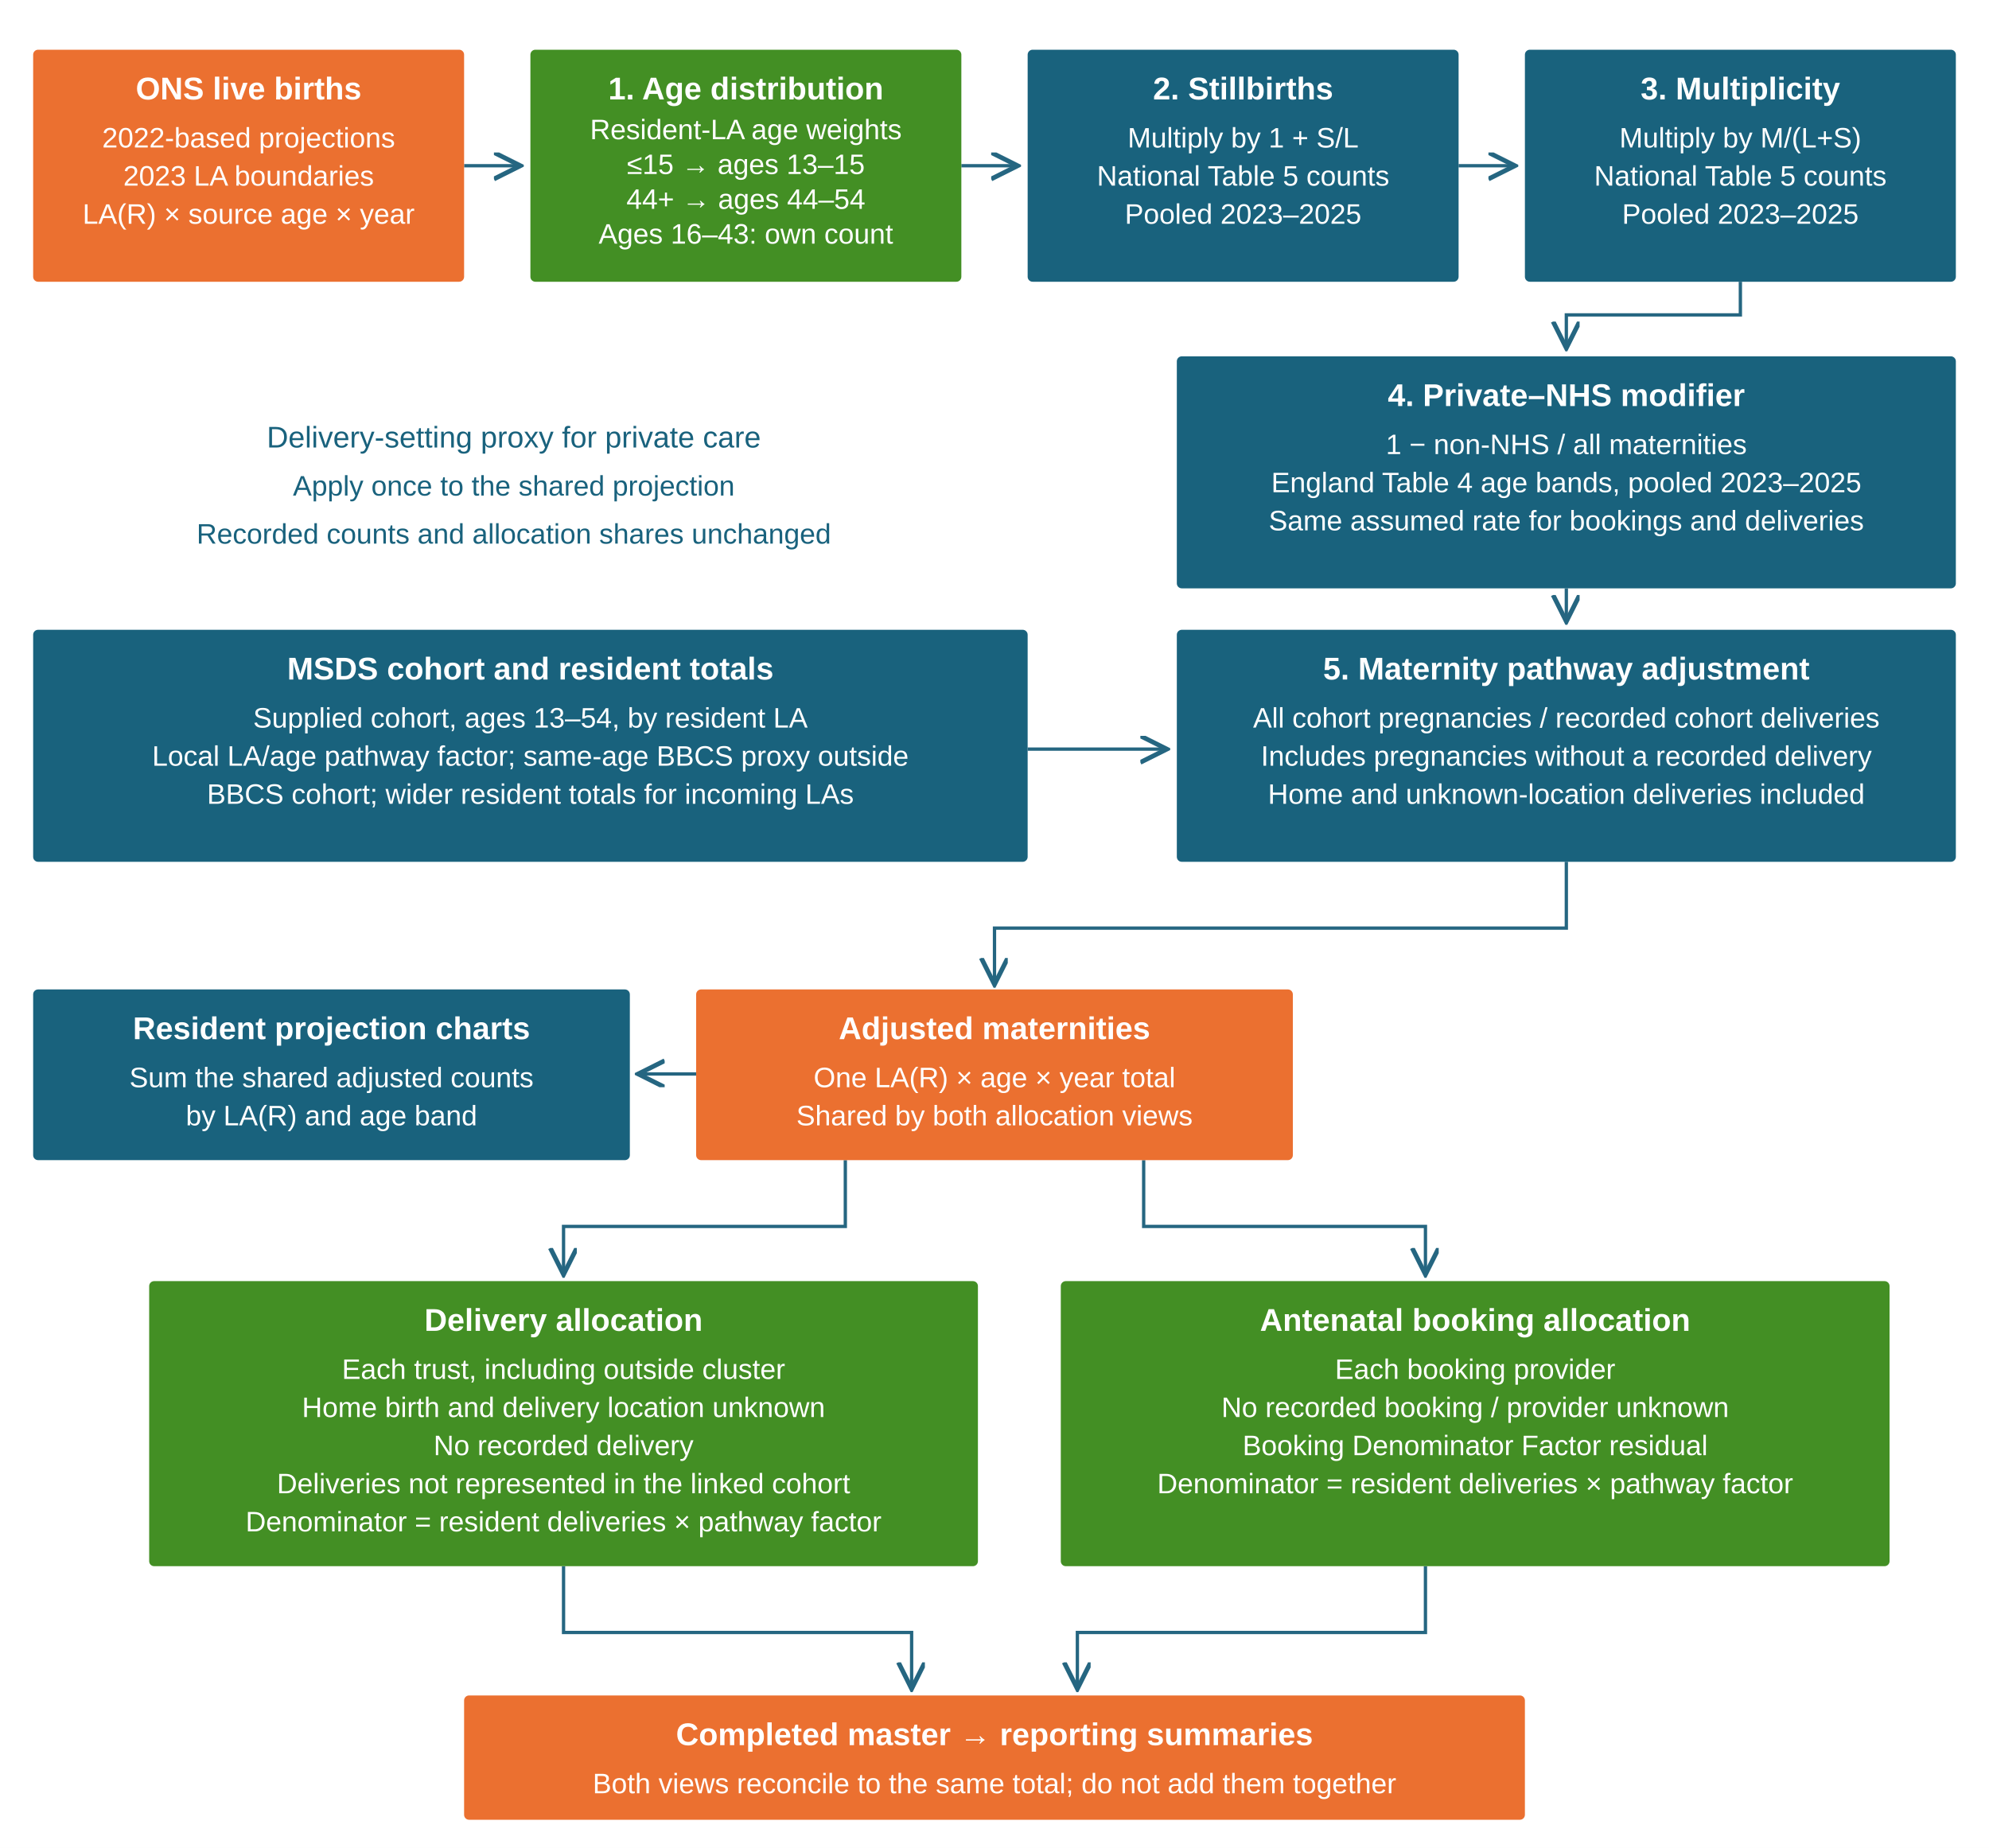
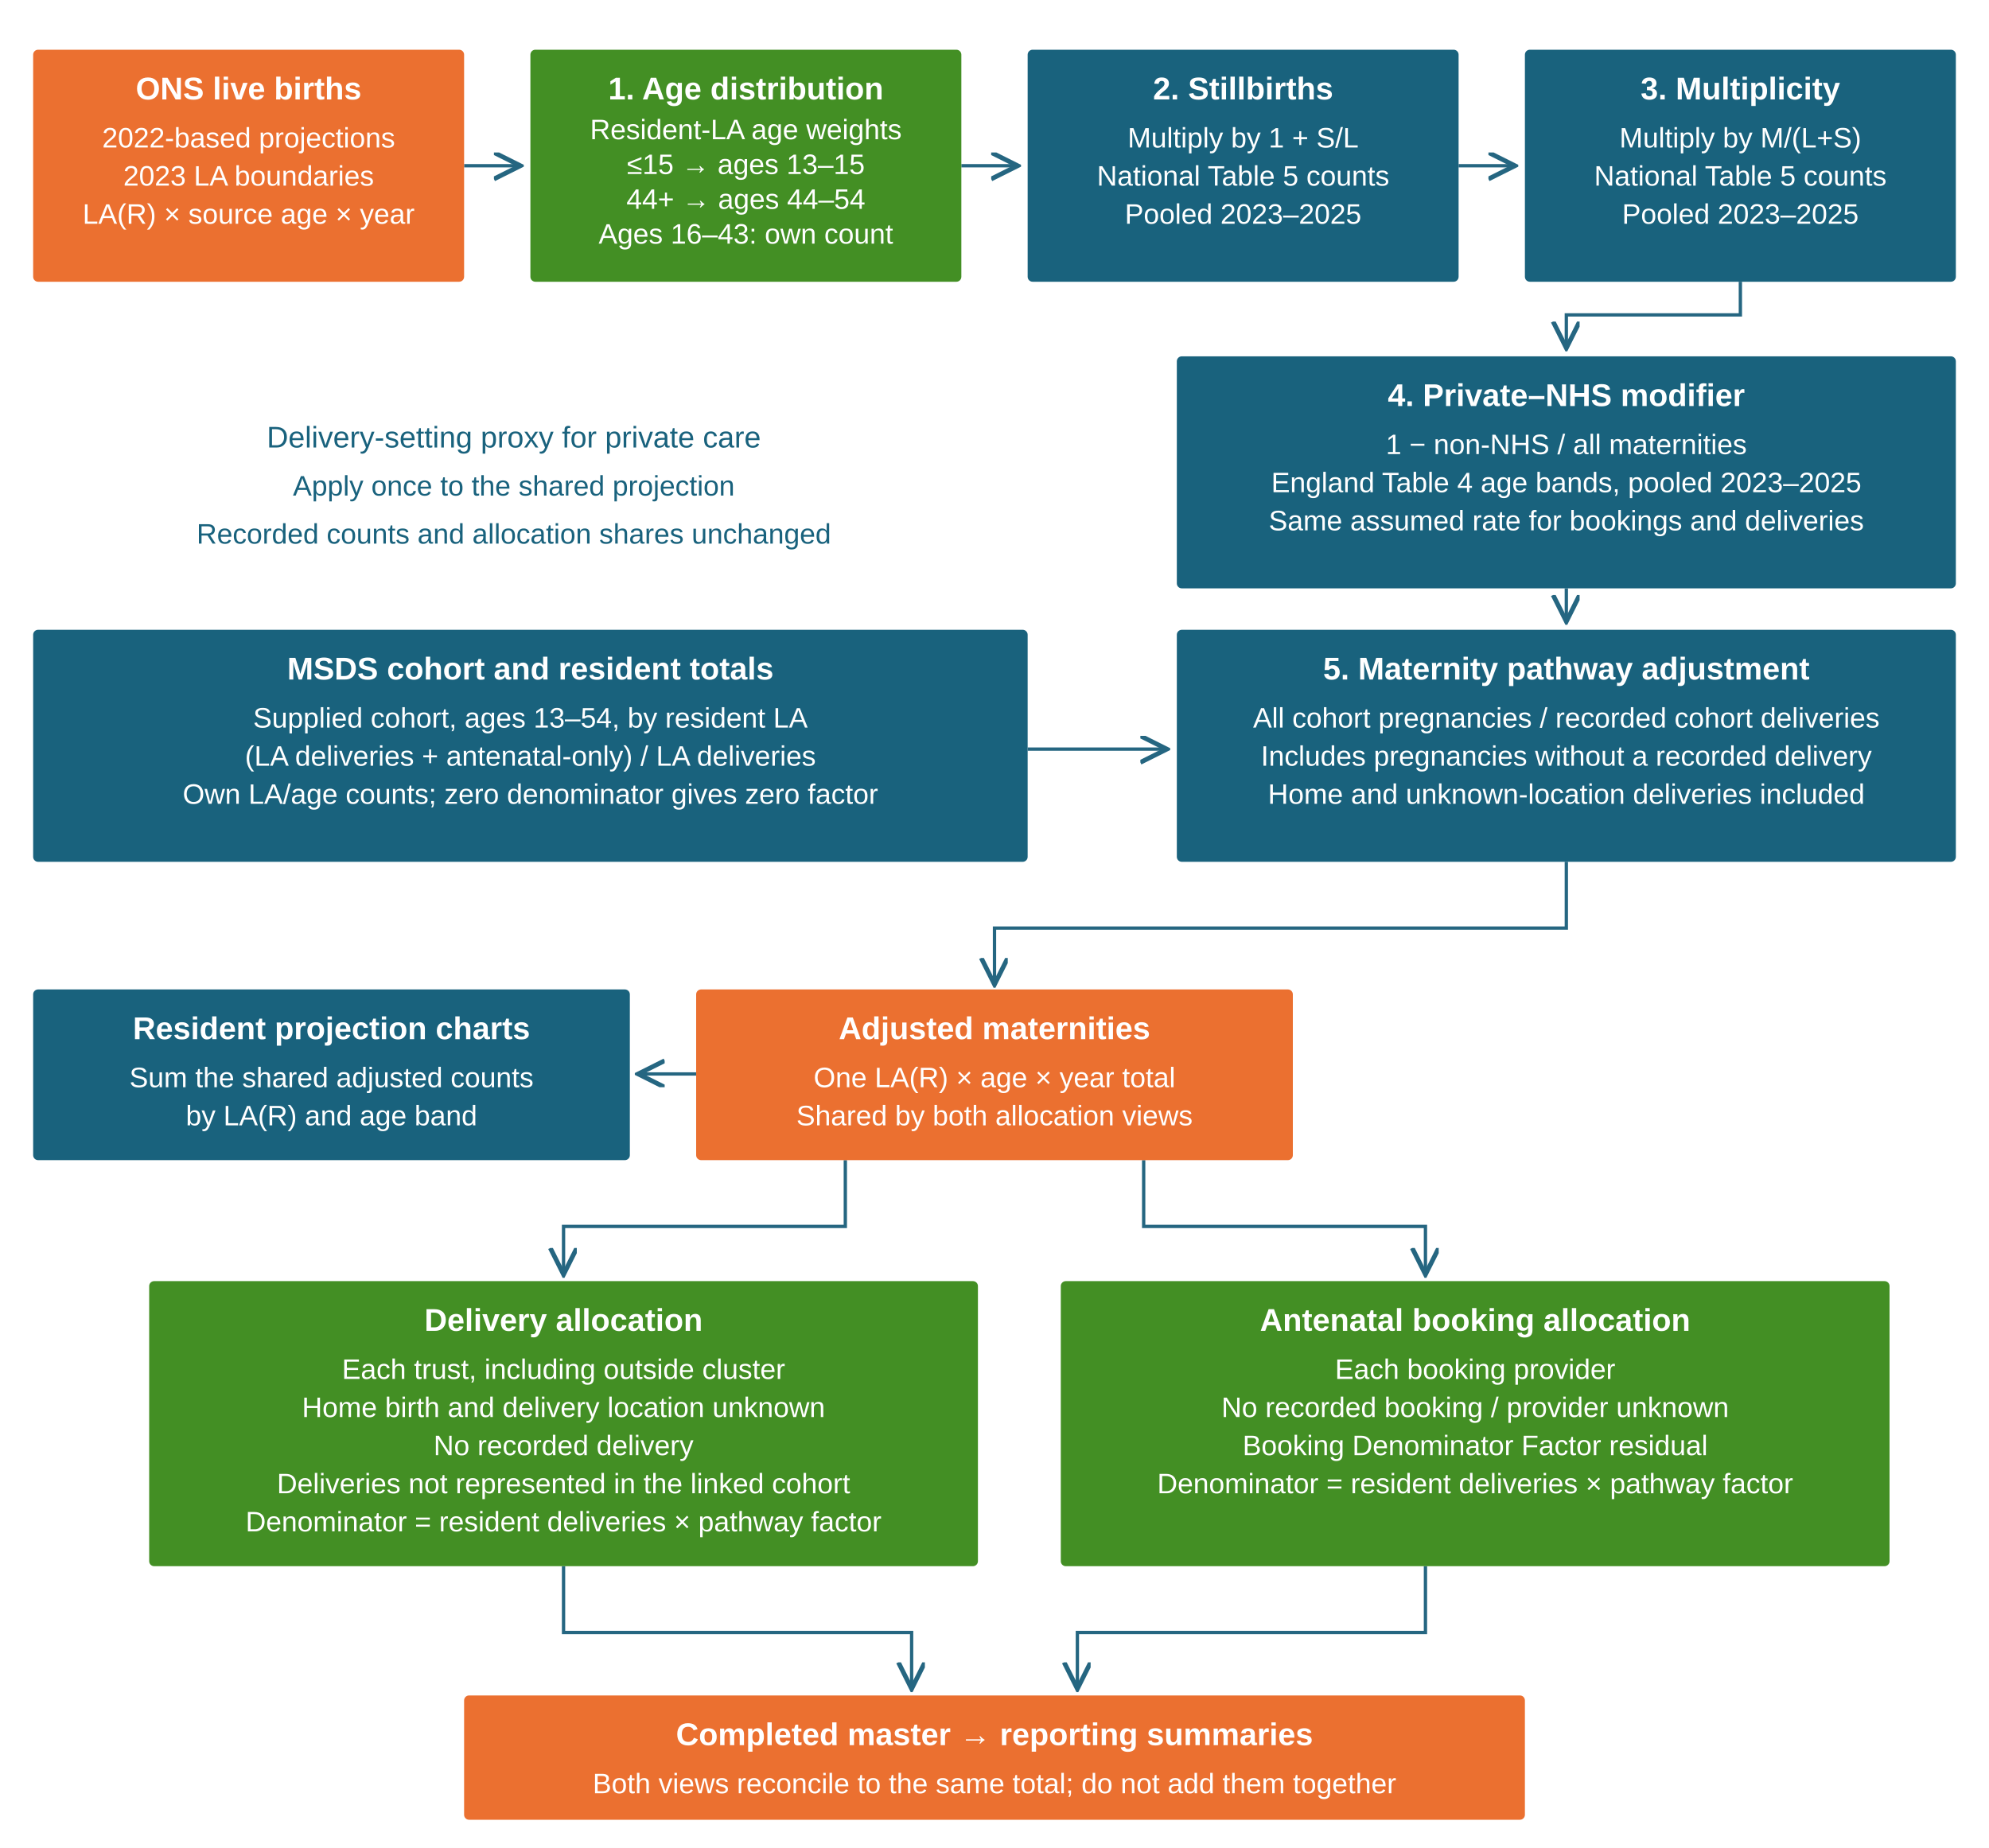
<svg xmlns="http://www.w3.org/2000/svg" width="1200" height="1115" viewBox="0 0 1200 1115" role="img" aria-labelledby="title desc">
  <defs>
    <marker id="arrow" markerWidth="9" markerHeight="9" refX="8" refY="4" orient="auto">
      <path d="M0,0 L8,4 L0,8" fill="none" stroke="#256681" stroke-width="1.4" />
    </marker>
  </defs>
  <rect width="1200" height="1115" fill="white" />
  <path d="M280 100 H314" fill="none" stroke="#256681" stroke-width="2" marker-end="url(#arrow)" />
  <path d="M580 100 H614" fill="none" stroke="#256681" stroke-width="2" marker-end="url(#arrow)" />
  <path d="M880 100 H914" fill="none" stroke="#256681" stroke-width="2" marker-end="url(#arrow)" />
  <path d="M1050 170 V190 H945 V210" fill="none" stroke="#256681" stroke-width="2" marker-end="url(#arrow)" />
  <path d="M620 452 H704" fill="none" stroke="#256681" stroke-width="2" marker-end="url(#arrow)" />
  <path d="M945 520 V560 H600 V594" fill="none" stroke="#256681" stroke-width="2" marker-end="url(#arrow)" />
  <path d="M420 648 H385" fill="none" stroke="#256681" stroke-width="2" marker-end="url(#arrow)" />
  <path d="M510 700 V740 H340 V769" fill="none" stroke="#256681" stroke-width="2" marker-end="url(#arrow)" />
  <path d="M690 700 V740 H860 V769" fill="none" stroke="#256681" stroke-width="2" marker-end="url(#arrow)" />
  <path d="M340 945 V985 H550 V1019" fill="none" stroke="#256681" stroke-width="2" marker-end="url(#arrow)" />
  <path d="M860 945 V985 H650 V1019" fill="none" stroke="#256681" stroke-width="2" marker-end="url(#arrow)" />
  <rect x="20" y="30" width="260" height="140" rx="3" fill="#eb7030" />
  <text x="150.0" y="60" text-anchor="middle" fill="white" font-family="Arial, sans-serif" font-size="19" font-weight="bold">ONS live births</text>
  <text x="150.0" y="89" text-anchor="middle" fill="white" font-family="Arial, sans-serif" font-size="17">2022-based projections</text>
  <text x="150.0" y="112" text-anchor="middle" fill="white" font-family="Arial, sans-serif" font-size="17">2023 LA boundaries</text>
  <text x="150.0" y="135" text-anchor="middle" fill="white" font-family="Arial, sans-serif" font-size="17">LA(R) × source age × year</text>
  <rect x="320" y="30" width="260" height="140" rx="3" fill="#438f24" />
  <text x="450.0" y="60" text-anchor="middle" fill="white" font-family="Arial, sans-serif" font-size="19" font-weight="bold">1. Age distribution</text>
  <text x="450.0" y="84" text-anchor="middle" fill="white" font-family="Arial, sans-serif" font-size="17">Resident-LA age weights</text>
  <text x="450.0" y="105" text-anchor="middle" fill="white" font-family="Arial, sans-serif" font-size="17">≤15 → ages 13–15</text>
  <text x="450.0" y="126" text-anchor="middle" fill="white" font-family="Arial, sans-serif" font-size="17">44+ → ages 44–54</text>
  <text x="450.0" y="147" text-anchor="middle" fill="white" font-family="Arial, sans-serif" font-size="17">Ages 16–43: own count</text>
  <rect x="620" y="30" width="260" height="140" rx="3" fill="#19627d" />
  <text x="750.0" y="60" text-anchor="middle" fill="white" font-family="Arial, sans-serif" font-size="19" font-weight="bold">2. Stillbirths</text>
  <text x="750.0" y="89" text-anchor="middle" fill="white" font-family="Arial, sans-serif" font-size="17">Multiply by 1 + S/L</text>
  <text x="750.0" y="112" text-anchor="middle" fill="white" font-family="Arial, sans-serif" font-size="17">National Table 5 counts</text>
  <text x="750.0" y="135" text-anchor="middle" fill="white" font-family="Arial, sans-serif" font-size="17">Pooled 2023–2025</text>
  <rect x="920" y="30" width="260" height="140" rx="3" fill="#19627d" />
  <text x="1050.0" y="60" text-anchor="middle" fill="white" font-family="Arial, sans-serif" font-size="19" font-weight="bold">3. Multiplicity</text>
  <text x="1050.0" y="89" text-anchor="middle" fill="white" font-family="Arial, sans-serif" font-size="17">Multiply by M/(L+S)</text>
  <text x="1050.0" y="112" text-anchor="middle" fill="white" font-family="Arial, sans-serif" font-size="17">National Table 5 counts</text>
  <text x="1050.0" y="135" text-anchor="middle" fill="white" font-family="Arial, sans-serif" font-size="17">Pooled 2023–2025</text>
  <rect x="20" y="380" width="600" height="140" rx="3" fill="#19627d" />
  <text x="320.0" y="410" text-anchor="middle" fill="white" font-family="Arial, sans-serif" font-size="19" font-weight="bold">MSDS cohort and resident totals</text>
  <text x="320.0" y="439" text-anchor="middle" fill="white" font-family="Arial, sans-serif" font-size="17">Supplied cohort, ages 13–54, by resident LA</text>
-   <text x="320.0" y="462" text-anchor="middle" fill="white" font-family="Arial, sans-serif" font-size="17">Local LA/age pathway factor; same-age BBCS proxy outside</text>
-   <text x="320.0" y="485" text-anchor="middle" fill="white" font-family="Arial, sans-serif" font-size="17">BBCS cohort; wider resident totals for incoming LAs</text>
+   <text x="320.0" y="462" text-anchor="middle" fill="white" font-family="Arial, sans-serif" font-size="17">(LA deliveries + antenatal-only) / LA deliveries</text>
+   <text x="320.0" y="485" text-anchor="middle" fill="white" font-family="Arial, sans-serif" font-size="17">Own LA/age counts; zero denominator gives zero factor</text>
  <rect x="710" y="380" width="470" height="140" rx="3" fill="#19627d" />
  <text x="945.0" y="410" text-anchor="middle" fill="white" font-family="Arial, sans-serif" font-size="19" font-weight="bold">5. Maternity pathway adjustment</text>
  <text x="945.0" y="439" text-anchor="middle" fill="white" font-family="Arial, sans-serif" font-size="17">All cohort pregnancies / recorded cohort deliveries</text>
  <text x="945.0" y="462" text-anchor="middle" fill="white" font-family="Arial, sans-serif" font-size="17">Includes pregnancies without a recorded delivery</text>
  <text x="945.0" y="485" text-anchor="middle" fill="white" font-family="Arial, sans-serif" font-size="17">Home and unknown-location deliveries included</text>
  <rect x="20" y="597" width="360" height="103" rx="3" fill="#19627d" />
  <text x="200.0" y="627" text-anchor="middle" fill="white" font-family="Arial, sans-serif" font-size="19" font-weight="bold">Resident projection charts</text>
  <text x="200.0" y="656" text-anchor="middle" fill="white" font-family="Arial, sans-serif" font-size="17">Sum the shared adjusted counts</text>
  <text x="200.0" y="679" text-anchor="middle" fill="white" font-family="Arial, sans-serif" font-size="17">by LA(R) and age band</text>
  <rect x="420" y="597" width="360" height="103" rx="3" fill="#eb7030" />
  <text x="600.0" y="627" text-anchor="middle" fill="white" font-family="Arial, sans-serif" font-size="19" font-weight="bold">Adjusted maternities</text>
  <text x="600.0" y="656" text-anchor="middle" fill="white" font-family="Arial, sans-serif" font-size="17">One LA(R) × age × year total</text>
  <text x="600.0" y="679" text-anchor="middle" fill="white" font-family="Arial, sans-serif" font-size="17">Shared by both allocation views</text>
  <rect x="90" y="773" width="500" height="172" rx="3" fill="#438f24" />
  <text x="340.0" y="803" text-anchor="middle" fill="white" font-family="Arial, sans-serif" font-size="19" font-weight="bold">Delivery allocation</text>
  <text x="340.0" y="832" text-anchor="middle" fill="white" font-family="Arial, sans-serif" font-size="17">Each trust, including outside cluster</text>
  <text x="340.0" y="855" text-anchor="middle" fill="white" font-family="Arial, sans-serif" font-size="17">Home birth and delivery location unknown</text>
  <text x="340.0" y="878" text-anchor="middle" fill="white" font-family="Arial, sans-serif" font-size="17">No recorded delivery</text>
  <text x="340.0" y="901" text-anchor="middle" fill="white" font-family="Arial, sans-serif" font-size="17">Deliveries not represented in the linked cohort</text>
  <text x="340.0" y="924" text-anchor="middle" fill="white" font-family="Arial, sans-serif" font-size="17">Denominator = resident deliveries × pathway factor</text>
  <rect x="640" y="773" width="500" height="172" rx="3" fill="#438f24" />
  <text x="890.0" y="803" text-anchor="middle" fill="white" font-family="Arial, sans-serif" font-size="19" font-weight="bold">Antenatal booking allocation</text>
  <text x="890.0" y="832" text-anchor="middle" fill="white" font-family="Arial, sans-serif" font-size="17">Each booking provider</text>
  <text x="890.0" y="855" text-anchor="middle" fill="white" font-family="Arial, sans-serif" font-size="17">No recorded booking / provider unknown</text>
  <text x="890.0" y="878" text-anchor="middle" fill="white" font-family="Arial, sans-serif" font-size="17">Booking Denominator Factor residual</text>
  <text x="890.0" y="901" text-anchor="middle" fill="white" font-family="Arial, sans-serif" font-size="17">Denominator = resident deliveries × pathway factor</text>
  <rect x="280" y="1023" width="640" height="75" rx="3" fill="#eb7030" />
  <text x="600.0" y="1053" text-anchor="middle" fill="white" font-family="Arial, sans-serif" font-size="19" font-weight="bold">Completed master → reporting summaries</text>
  <text x="600.0" y="1082" text-anchor="middle" fill="white" font-family="Arial, sans-serif" font-size="17">Both views reconcile to the same total; do not add them together</text>
  <path d="M945 355 V375" fill="none" stroke="#256681" stroke-width="2" marker-end="url(#arrow)" />
  <rect x="710" y="215" width="470" height="140" rx="3" fill="#19627d" />
  <text x="945" y="245" text-anchor="middle" fill="white" font-family="Arial, sans-serif" font-size="19" font-weight="bold">4. Private–NHS modifier</text>
  <text x="945" y="274" text-anchor="middle" fill="white" font-family="Arial, sans-serif" font-size="17">1 − non-NHS / all maternities</text>
  <text x="945" y="297" text-anchor="middle" fill="white" font-family="Arial, sans-serif" font-size="17">England Table 4 age bands, pooled 2023–2025</text>
  <text x="945" y="320" text-anchor="middle" fill="white" font-family="Arial, sans-serif" font-size="17">Same assumed rate for bookings and deliveries</text>
  <text x="310" y="270" text-anchor="middle" fill="#19627d" font-family="Arial, sans-serif" font-size="18">Delivery-setting proxy for private care</text>
  <text x="310" y="299" text-anchor="middle" fill="#19627d" font-family="Arial, sans-serif" font-size="17">Apply once to the shared projection</text>
  <text x="310" y="328" text-anchor="middle" fill="#19627d" font-family="Arial, sans-serif" font-size="17">Recorded counts and allocation shares unchanged</text>
</svg>
